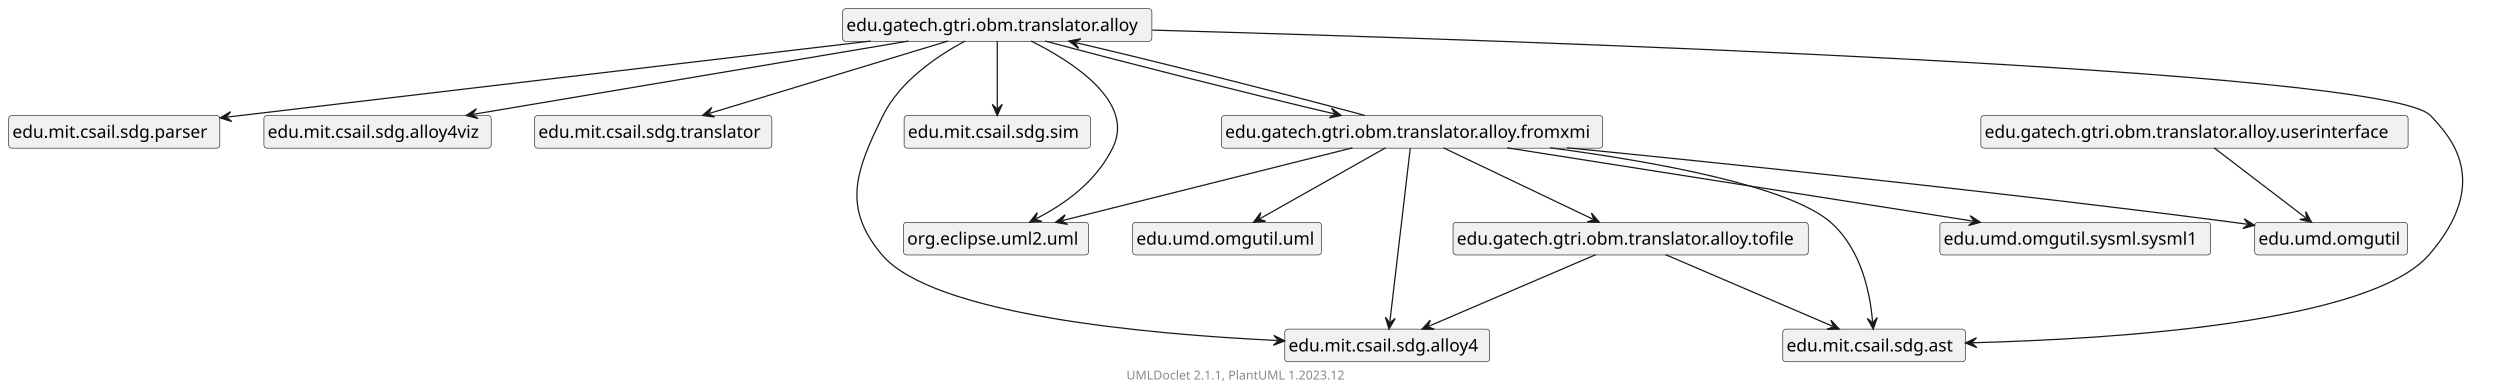
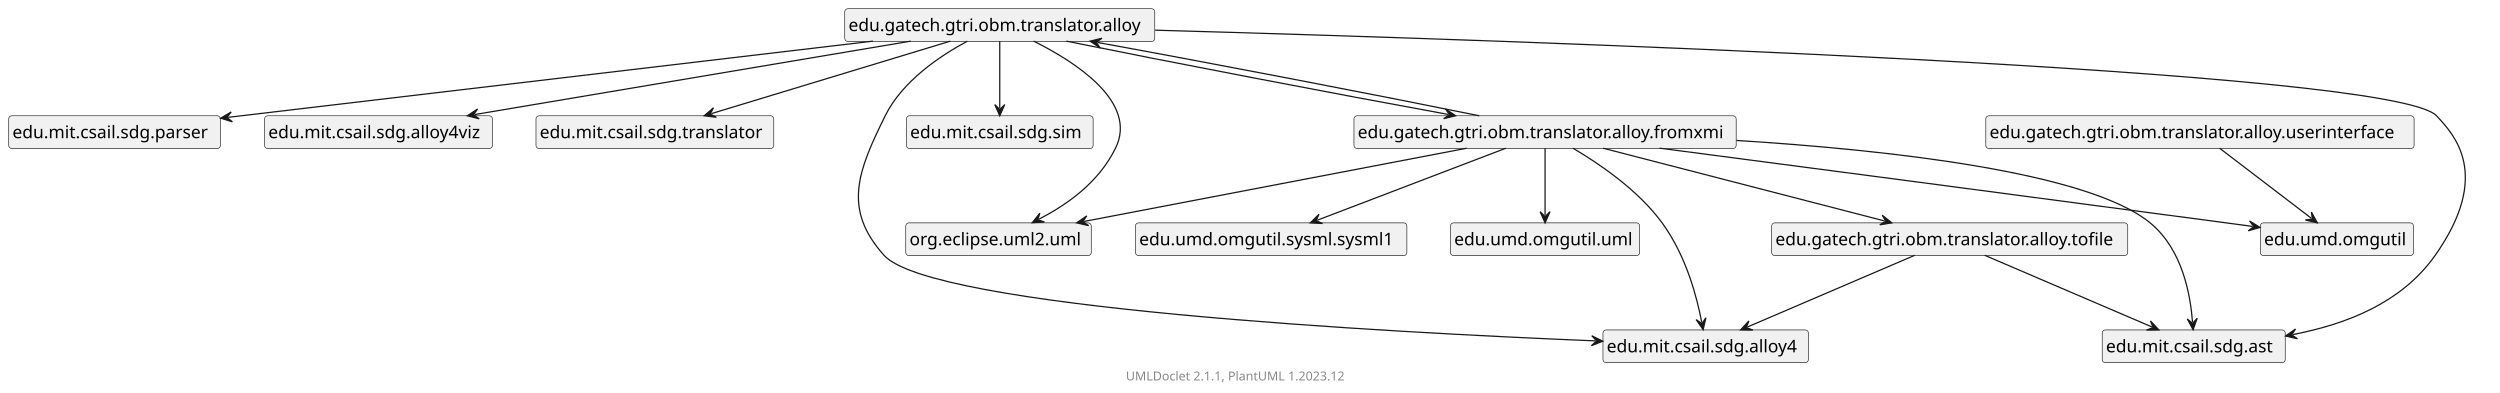
- <svg xmlns="http://www.w3.org/2000/svg" xmlns:xlink="http://www.w3.org/1999/xlink" contentStyleType="text/css" height="315px" preserveAspectRatio="none" style="width:2013px;height:315px;" version="1.1" viewBox="0 0 2013 315" width="2013px" zoomAndPan="magnify">
+ <svg xmlns="http://www.w3.org/2000/svg" xmlns:xlink="http://www.w3.org/1999/xlink" contentStyleType="text/css" height="315px" preserveAspectRatio="none" style="width:2008px;height:315px;" version="1.1" viewBox="0 0 2008 315" width="2008px" zoomAndPan="magnify">
  <defs />
  <g>
    <a href="edu/gatech/gtri/obm/translator/alloy/package-summary.html" target="_top" title="edu/gatech/gtri/obm/translator/alloy/package-summary.html" xlink:actuate="onRequest" xlink:href="edu/gatech/gtri/obm/translator/alloy/package-summary.html" xlink:show="new" xlink:title="edu/gatech/gtri/obm/translator/alloy/package-summary.html" xlink:type="simple">
      <g id="elem_edu.gatech.gtri.obm.translator.alloy">
        <rect codeLine="28" fill="#F1F1F1" height="26.297" id="edu.gatech.gtri.obm.translator.alloy" rx="2.5" ry="2.5" style="stroke:#181818;stroke-width:0.5;" width="249" x="678.5" y="7" />
        <text fill="#000000" font-family="sans-serif" font-size="14" lengthAdjust="spacing" textLength="243" x="681.5" y="24.995">edu.gatech.gtri.obm.translator.alloy</text>
      </g>
    </a>
    <g id="elem_edu.mit.csail.sdg.ast">
-       <rect fill="#F1F1F1" height="26.297" id="edu.mit.csail.sdg.ast" rx="2.5" ry="2.5" style="stroke:#181818;stroke-width:0.5;" width="147" x="1435.5" y="265" />
-       <text fill="#000000" font-family="sans-serif" font-size="14" lengthAdjust="spacing" textLength="141" x="1438.5" y="282.995">edu.mit.csail.sdg.ast</text>
+       <rect fill="#F1F1F1" height="26.297" id="edu.mit.csail.sdg.ast" rx="2.5" ry="2.5" style="stroke:#181818;stroke-width:0.5;" width="147" x="1688.5" y="265" />
+       <text fill="#000000" font-family="sans-serif" font-size="14" lengthAdjust="spacing" textLength="141" x="1691.5" y="282.995">edu.mit.csail.sdg.ast</text>
    </g>
    <g id="elem_edu.mit.csail.sdg.parser">
      <rect fill="#F1F1F1" height="26.297" id="edu.mit.csail.sdg.parser" rx="2.5" ry="2.5" style="stroke:#181818;stroke-width:0.5;" width="170" x="7" y="93" />
      <text fill="#000000" font-family="sans-serif" font-size="14" lengthAdjust="spacing" textLength="164" x="10" y="110.995">edu.mit.csail.sdg.parser</text>
    </g>
    <g id="elem_edu.mit.csail.sdg.alloy4viz">
      <rect fill="#F1F1F1" height="26.297" id="edu.mit.csail.sdg.alloy4viz" rx="2.5" ry="2.5" style="stroke:#181818;stroke-width:0.5;" width="183" x="212.5" y="93" />
      <text fill="#000000" font-family="sans-serif" font-size="14" lengthAdjust="spacing" textLength="177" x="215.5" y="110.995">edu.mit.csail.sdg.alloy4viz</text>
    </g>
    <g id="elem_edu.mit.csail.sdg.translator">
      <rect fill="#F1F1F1" height="26.297" id="edu.mit.csail.sdg.translator" rx="2.5" ry="2.5" style="stroke:#181818;stroke-width:0.5;" width="191" x="430.5" y="93" />
      <text fill="#000000" font-family="sans-serif" font-size="14" lengthAdjust="spacing" textLength="185" x="433.5" y="110.995">edu.mit.csail.sdg.translator</text>
    </g>
    <g id="elem_edu.mit.csail.sdg.alloy4">
-       <rect fill="#F1F1F1" height="26.297" id="edu.mit.csail.sdg.alloy4" rx="2.5" ry="2.5" style="stroke:#181818;stroke-width:0.5;" width="165" x="1034.5" y="265" />
-       <text fill="#000000" font-family="sans-serif" font-size="14" lengthAdjust="spacing" textLength="159" x="1037.5" y="282.995">edu.mit.csail.sdg.alloy4</text>
+       <rect fill="#F1F1F1" height="26.297" id="edu.mit.csail.sdg.alloy4" rx="2.5" ry="2.5" style="stroke:#181818;stroke-width:0.5;" width="165" x="1287.5" y="265" />
+       <text fill="#000000" font-family="sans-serif" font-size="14" lengthAdjust="spacing" textLength="159" x="1290.5" y="282.995">edu.mit.csail.sdg.alloy4</text>
    </g>
    <g id="elem_edu.mit.csail.sdg.sim">
      <rect fill="#F1F1F1" height="26.297" id="edu.mit.csail.sdg.sim" rx="2.5" ry="2.5" style="stroke:#181818;stroke-width:0.5;" width="150" x="728" y="93" />
      <text fill="#000000" font-family="sans-serif" font-size="14" lengthAdjust="spacing" textLength="144" x="731" y="110.995">edu.mit.csail.sdg.sim</text>
    </g>
    <a href="edu/gatech/gtri/obm/translator/alloy/fromxmi/package-summary.html" target="_top" title="edu/gatech/gtri/obm/translator/alloy/fromxmi/package-summary.html" xlink:actuate="onRequest" xlink:href="edu/gatech/gtri/obm/translator/alloy/fromxmi/package-summary.html" xlink:show="new" xlink:title="edu/gatech/gtri/obm/translator/alloy/fromxmi/package-summary.html" xlink:type="simple">
      <g id="elem_edu.gatech.gtri.obm.translator.alloy.fromxmi">
-         <rect codeLine="30" fill="#F1F1F1" height="26.297" id="edu.gatech.gtri.obm.translator.alloy.fromxmi" rx="2.5" ry="2.5" style="stroke:#181818;stroke-width:0.5;" width="307" x="983.5" y="93" />
-         <text fill="#000000" font-family="sans-serif" font-size="14" lengthAdjust="spacing" textLength="301" x="986.5" y="110.995">edu.gatech.gtri.obm.translator.alloy.fromxmi</text>
+         <rect codeLine="30" fill="#F1F1F1" height="26.297" id="edu.gatech.gtri.obm.translator.alloy.fromxmi" rx="2.5" ry="2.5" style="stroke:#181818;stroke-width:0.5;" width="307" x="1087.5" y="93" />
+         <text fill="#000000" font-family="sans-serif" font-size="14" lengthAdjust="spacing" textLength="301" x="1090.5" y="110.995">edu.gatech.gtri.obm.translator.alloy.fromxmi</text>
      </g>
    </a>
    <g id="elem_org.eclipse.uml2.uml">
      <rect fill="#F1F1F1" height="26.297" id="org.eclipse.uml2.uml" rx="2.5" ry="2.5" style="stroke:#181818;stroke-width:0.5;" width="149" x="727.5" y="179" />
      <text fill="#000000" font-family="sans-serif" font-size="14" lengthAdjust="spacing" textLength="143" x="730.5" y="196.995">org.eclipse.uml2.uml</text>
    </g>
-     <g id="elem_edu.umd.omgutil.sysml.sysml1">
-       <rect fill="#F1F1F1" height="26.297" id="edu.umd.omgutil.sysml.sysml1" rx="2.5" ry="2.5" style="stroke:#181818;stroke-width:0.5;" width="218" x="1562" y="179" />
-       <text fill="#000000" font-family="sans-serif" font-size="14" lengthAdjust="spacing" textLength="212" x="1565" y="196.995">edu.umd.omgutil.sysml.sysml1</text>
-     </g>
-     <g id="elem_edu.umd.omgutil">
-       <rect fill="#F1F1F1" height="26.297" id="edu.umd.omgutil" rx="2.5" ry="2.5" style="stroke:#181818;stroke-width:0.5;" width="123" x="1815.5" y="179" />
-       <text fill="#000000" font-family="sans-serif" font-size="14" lengthAdjust="spacing" textLength="117" x="1818.5" y="196.995">edu.umd.omgutil</text>
-     </g>
-     <g id="elem_edu.umd.omgutil.uml">
-       <rect fill="#F1F1F1" height="26.297" id="edu.umd.omgutil.uml" rx="2.5" ry="2.5" style="stroke:#181818;stroke-width:0.5;" width="152" x="912" y="179" />
-       <text fill="#000000" font-family="sans-serif" font-size="14" lengthAdjust="spacing" textLength="146" x="915" y="196.995">edu.umd.omgutil.uml</text>
-     </g>
    <a href="edu/gatech/gtri/obm/translator/alloy/tofile/package-summary.html" target="_top" title="edu/gatech/gtri/obm/translator/alloy/tofile/package-summary.html" xlink:actuate="onRequest" xlink:href="edu/gatech/gtri/obm/translator/alloy/tofile/package-summary.html" xlink:show="new" xlink:title="edu/gatech/gtri/obm/translator/alloy/tofile/package-summary.html" xlink:type="simple">
      <g id="elem_edu.gatech.gtri.obm.translator.alloy.tofile">
-         <rect codeLine="32" fill="#F1F1F1" height="26.297" id="edu.gatech.gtri.obm.translator.alloy.tofile" rx="2.5" ry="2.5" style="stroke:#181818;stroke-width:0.5;" width="286" x="1170" y="179" />
-         <text fill="#000000" font-family="sans-serif" font-size="14" lengthAdjust="spacing" textLength="280" x="1173" y="196.995">edu.gatech.gtri.obm.translator.alloy.tofile</text>
+         <rect codeLine="32" fill="#F1F1F1" height="26.297" id="edu.gatech.gtri.obm.translator.alloy.tofile" rx="2.5" ry="2.5" style="stroke:#181818;stroke-width:0.5;" width="286" x="1423" y="179" />
+         <text fill="#000000" font-family="sans-serif" font-size="14" lengthAdjust="spacing" textLength="280" x="1426" y="196.995">edu.gatech.gtri.obm.translator.alloy.tofile</text>
      </g>
    </a>
    <a href="edu/gatech/gtri/obm/translator/alloy/userinterface/package-summary.html" target="_top" title="edu/gatech/gtri/obm/translator/alloy/userinterface/package-summary.html" xlink:actuate="onRequest" xlink:href="edu/gatech/gtri/obm/translator/alloy/userinterface/package-summary.html" xlink:show="new" xlink:title="edu/gatech/gtri/obm/translator/alloy/userinterface/package-summary.html" xlink:type="simple">
      <g id="elem_edu.gatech.gtri.obm.translator.alloy.userinterface">
        <rect codeLine="34" fill="#F1F1F1" height="26.297" id="edu.gatech.gtri.obm.translator.alloy.userinterface" rx="2.5" ry="2.5" style="stroke:#181818;stroke-width:0.5;" width="344" x="1595" y="93" />
        <text fill="#000000" font-family="sans-serif" font-size="14" lengthAdjust="spacing" textLength="338" x="1598" y="110.995">edu.gatech.gtri.obm.translator.alloy.userinterface</text>
      </g>
    </a>
+     <g id="elem_edu.umd.omgutil">
+       <rect fill="#F1F1F1" height="26.297" id="edu.umd.omgutil" rx="2.5" ry="2.5" style="stroke:#181818;stroke-width:0.5;" width="123" x="1815.5" y="179" />
+       <text fill="#000000" font-family="sans-serif" font-size="14" lengthAdjust="spacing" textLength="117" x="1818.5" y="196.995">edu.umd.omgutil</text>
+     </g>
+     <g id="elem_edu.umd.omgutil.sysml.sysml1">
+       <rect fill="#F1F1F1" height="26.297" id="edu.umd.omgutil.sysml.sysml1" rx="2.5" ry="2.5" style="stroke:#181818;stroke-width:0.5;" width="218" x="912" y="179" />
+       <text fill="#000000" font-family="sans-serif" font-size="14" lengthAdjust="spacing" textLength="212" x="915" y="196.995">edu.umd.omgutil.sysml.sysml1</text>
+     </g>
+     <g id="elem_edu.umd.omgutil.uml">
+       <rect fill="#F1F1F1" height="26.297" id="edu.umd.omgutil.uml" rx="2.5" ry="2.5" style="stroke:#181818;stroke-width:0.5;" width="152" x="1165" y="179" />
+       <text fill="#000000" font-family="sans-serif" font-size="14" lengthAdjust="spacing" textLength="146" x="1168" y="196.995">edu.umd.omgutil.uml</text>
+     </g>
    <g id="link_edu.gatech.gtri.obm.translator.alloy_edu.mit.csail.sdg.ast">
-       <path codeLine="7" d="M927.77,24.24 C1219.09,32.43 1922.18,55.93 1957,93 C1972.85,109.86 2006.95,145.89 1956,205 C1908.59,260 1702.808,272.95 1588.588,275.99 " fill="none" id="edu.gatech.gtri.obm.translator.alloy-to-edu.mit.csail.sdg.ast" style="stroke:#181818;stroke-width:1.0;" />
-       <polygon fill="#181818" points="1582.59,276.15,1591.693,279.909,1587.588,276.017,1591.48,271.912,1582.59,276.15" style="stroke:#181818;stroke-width:1.0;" />
+       <path codeLine="7" d="M927.77,24.24 C1219.09,32.43 1922.18,55.93 1957,93 C1971.23,108.15 2001.62,140.22 1956,205 C1928.8,243.63 1884.249,260.422 1841.609,268.732 " fill="none" id="edu.gatech.gtri.obm.translator.alloy-to-edu.mit.csail.sdg.ast" style="stroke:#181818;stroke-width:1.0;" />
+       <polygon fill="#181818" points="1835.72,269.88,1845.319,272.084,1840.628,268.924,1843.789,264.232,1835.72,269.88" style="stroke:#181818;stroke-width:1.0;" />
    </g>
    <g id="link_edu.gatech.gtri.obm.translator.alloy_edu.mit.csail.sdg.parser">
      <path codeLine="8" d="M701.13,33.04 C560.31,49.67 314.649,78.696 183.209,94.226 " fill="none" id="edu.gatech.gtri.obm.translator.alloy-to-edu.mit.csail.sdg.parser" style="stroke:#181818;stroke-width:1.0;" />
      <polygon fill="#181818" points="177.25,94.93,186.657,97.846,182.215,94.343,185.719,89.902,177.25,94.93" style="stroke:#181818;stroke-width:1.0;" />
    </g>
    <g id="link_edu.gatech.gtri.obm.translator.alloy_edu.mit.csail.sdg.alloy4viz">
      <path codeLine="9" d="M731.51,33.04 C636.65,49 476.067,76.034 381.277,91.994 " fill="none" id="edu.gatech.gtri.obm.translator.alloy-to-edu.mit.csail.sdg.alloy4viz" style="stroke:#181818;stroke-width:1.0;" />
      <polygon fill="#181818" points="375.36,92.99,384.899,95.44,380.291,92.16,383.571,87.551,375.36,92.99" style="stroke:#181818;stroke-width:1.0;" />
    </g>
    <g id="link_edu.gatech.gtri.obm.translator.alloy_edu.mit.csail.sdg.translator">
      <path codeLine="10" d="M763.31,33.04 C710.65,49 623.972,75.288 571.352,91.249 " fill="none" id="edu.gatech.gtri.obm.translator.alloy-to-edu.mit.csail.sdg.translator" style="stroke:#181818;stroke-width:1.0;" />
      <polygon fill="#181818" points="565.61,92.99,575.384,94.206,570.395,91.539,573.062,86.55,565.61,92.99" style="stroke:#181818;stroke-width:1.0;" />
    </g>
    <g id="link_edu.gatech.gtri.obm.translator.alloy_edu.mit.csail.sdg.alloy4">
-       <path codeLine="11" d="M776.98,33.08 C754.93,44.9 724.75,65.18 711,93 C688.94,137.62 678.01,166.86 710,205 C750.58,253.38 921.737,268.978 1028.497,274.188 " fill="none" id="edu.gatech.gtri.obm.translator.alloy-to-edu.mit.csail.sdg.alloy4" style="stroke:#181818;stroke-width:1.0;" />
-       <polygon fill="#181818" points="1034.49,274.48,1025.696,270.046,1029.496,274.236,1025.306,278.037,1034.49,274.48" style="stroke:#181818;stroke-width:1.0;" />
+       <path codeLine="11" d="M776.98,33.08 C754.93,44.9 724.75,65.18 711,93 C688.94,137.62 676.76,167.94 710,205 C747.93,247.29 1112.785,266.895 1281.355,273.795 " fill="none" id="edu.gatech.gtri.obm.translator.alloy-to-edu.mit.csail.sdg.alloy4" style="stroke:#181818;stroke-width:1.0;" />
+       <polygon fill="#181818" points="1287.35,274.04,1278.521,269.675,1282.354,273.836,1278.194,277.669,1287.35,274.04" style="stroke:#181818;stroke-width:1.0;" />
    </g>
    <g id="link_edu.gatech.gtri.obm.translator.alloy_edu.mit.csail.sdg.sim">
      <path codeLine="12" d="M803,33.04 C803,49 803,71.03 803,86.99 " fill="none" id="edu.gatech.gtri.obm.translator.alloy-to-edu.mit.csail.sdg.sim" style="stroke:#181818;stroke-width:1.0;" />
      <polygon fill="#181818" points="803,92.99,807,83.99,803,87.99,799,83.99,803,92.99" style="stroke:#181818;stroke-width:1.0;" />
    </g>
    <g id="link_edu.gatech.gtri.obm.translator.alloy_edu.gatech.gtri.obm.translator.alloy.fromxmi">
-       <path codeLine="13" d="M841.6,33.04 C900.43,49 1006.028,75.661 1074.138,91.621 " fill="none" id="edu.gatech.gtri.obm.translator.alloy-to-edu.gatech.gtri.obm.translator.alloy.fromxmi" style="stroke:#181818;stroke-width:1.0;" />
-       <polygon fill="#181818" points="1079.98,92.99,1072.13,87.042,1075.112,91.849,1070.305,94.831,1079.98,92.99" style="stroke:#181818;stroke-width:1.0;" />
+       <path codeLine="13" d="M856.5,33.04 C935.1,49 1075.337,75.958 1163.207,91.918 " fill="none" id="edu.gatech.gtri.obm.translator.alloy-to-edu.gatech.gtri.obm.translator.alloy.fromxmi" style="stroke:#181818;stroke-width:1.0;" />
+       <polygon fill="#181818" points="1169.11,92.99,1160.97,87.446,1164.19,92.097,1159.54,95.317,1169.11,92.99" style="stroke:#181818;stroke-width:1.0;" />
    </g>
    <g id="link_edu.gatech.gtri.obm.translator.alloy.fromxmi_edu.gatech.gtri.obm.translator.alloy">
-       <path codeLine="21" d="M1099.03,92.99 C1040.52,77.03 934.923,50.363 866.503,34.403 " fill="none" id="edu.gatech.gtri.obm.translator.alloy.fromxmi-to-edu.gatech.gtri.obm.translator.alloy" style="stroke:#181818;stroke-width:1.0;" />
-       <polygon fill="#181818" points="860.66,33.04,868.516,38.98,865.529,34.176,870.333,31.189,860.66,33.04" style="stroke:#181818;stroke-width:1.0;" />
+       <path codeLine="19" d="M1188.16,92.99 C1109.89,77.03 969.654,50.069 881.464,34.108 " fill="none" id="edu.gatech.gtri.obm.translator.alloy.fromxmi-to-edu.gatech.gtri.obm.translator.alloy" style="stroke:#181818;stroke-width:1.0;" />
+       <polygon fill="#181818" points="875.56,33.04,883.704,38.579,880.48,33.93,885.129,30.707,875.56,33.04" style="stroke:#181818;stroke-width:1.0;" />
    </g>
    <g id="link_edu.gatech.gtri.obm.translator.alloy_org.eclipse.uml2.uml">
      <path codeLine="14" d="M830.21,33.03 C863.75,49.73 914.22,82.09 896,119 C882.17,147.02 856.942,164.379 834.412,176.109 " fill="none" id="edu.gatech.gtri.obm.translator.alloy-to-org.eclipse.uml2.uml" style="stroke:#181818;stroke-width:1.0;" />
      <polygon fill="#181818" points="829.09,178.88,838.92,178.272,833.525,176.571,835.226,171.176,829.09,178.88" style="stroke:#181818;stroke-width:1.0;" />
    </g>
+     <g id="link_edu.gatech.gtri.obm.translator.alloy.tofile_edu.mit.csail.sdg.ast">
+       <path codeLine="15" d="M1594.08,205.04 C1631.34,221 1691.225,246.666 1728.455,262.626 " fill="none" id="edu.gatech.gtri.obm.translator.alloy.tofile-to-edu.mit.csail.sdg.ast" style="stroke:#181818;stroke-width:1.0;" />
+       <polygon fill="#181818" points="1733.97,264.99,1727.274,257.767,1729.374,263.02,1724.122,265.12,1733.97,264.99" style="stroke:#181818;stroke-width:1.0;" />
+     </g>
+     <g id="link_edu.gatech.gtri.obm.translator.alloy.tofile_edu.mit.csail.sdg.alloy4">
+       <path codeLine="16" d="M1537.92,205.04 C1500.66,221 1440.775,246.666 1403.545,262.626 " fill="none" id="edu.gatech.gtri.obm.translator.alloy.tofile-to-edu.mit.csail.sdg.alloy4" style="stroke:#181818;stroke-width:1.0;" />
+       <polygon fill="#181818" points="1398.03,264.99,1407.878,265.12,1402.626,263.02,1404.726,257.767,1398.03,264.99" style="stroke:#181818;stroke-width:1.0;" />
+     </g>
+     <g id="link_edu.gatech.gtri.obm.translator.alloy.userinterface_edu.umd.omgutil">
+       <path codeLine="17" d="M1782.76,119.04 C1803.67,135 1835.601,159.388 1856.501,175.349 " fill="none" id="edu.gatech.gtri.obm.translator.alloy.userinterface-to-edu.umd.omgutil" style="stroke:#181818;stroke-width:1.0;" />
+       <polygon fill="#181818" points="1861.27,178.99,1856.545,170.349,1857.296,175.955,1851.689,176.707,1861.27,178.99" style="stroke:#181818;stroke-width:1.0;" />
+     </g>
+     <g id="link_edu.gatech.gtri.obm.translator.alloy.fromxmi_edu.gatech.gtri.obm.translator.alloy.tofile">
+       <path codeLine="18" d="M1287.56,119.04 C1349.35,135 1451.971,161.528 1513.711,177.488 " fill="none" id="edu.gatech.gtri.obm.translator.alloy.fromxmi-to-edu.gatech.gtri.obm.translator.alloy.tofile" style="stroke:#181818;stroke-width:1.0;" />
+       <polygon fill="#181818" points="1519.52,178.99,1511.807,172.865,1514.679,177.739,1509.805,180.61,1519.52,178.99" style="stroke:#181818;stroke-width:1.0;" />
+     </g>
    <g id="link_edu.gatech.gtri.obm.translator.alloy.fromxmi_edu.mit.csail.sdg.ast">
-       <path codeLine="15" d="M1248.11,119 C1332.9,130.26 1440.63,149.79 1474,179 C1499.69,201.49 1505.997,238.213 1507.817,259.023 " fill="none" id="edu.gatech.gtri.obm.translator.alloy.fromxmi-to-edu.mit.csail.sdg.ast" style="stroke:#181818;stroke-width:1.0;" />
-       <polygon fill="#181818" points="1508.34,265,1511.541,255.686,1507.904,260.019,1503.571,256.383,1508.34,265" style="stroke:#181818;stroke-width:1.0;" />
+       <path codeLine="20" d="M1394.7,112.82 C1517.61,120.49 1677.31,138.2 1727,179 C1753.39,200.67 1759.436,237.777 1761.036,258.847 " fill="none" id="edu.gatech.gtri.obm.translator.alloy.fromxmi-to-edu.mit.csail.sdg.ast" style="stroke:#181818;stroke-width:1.0;" />
+       <polygon fill="#181818" points="1761.49,264.83,1764.797,255.553,1761.111,259.844,1756.82,256.159,1761.49,264.83" style="stroke:#181818;stroke-width:1.0;" />
+     </g>
+     <g id="link_edu.gatech.gtri.obm.translator.alloy.fromxmi_edu.umd.omgutil.sysml.sysml1">
+       <path codeLine="21" d="M1209.48,119.04 C1167.66,135 1099.855,160.889 1058.065,176.849 " fill="none" id="edu.gatech.gtri.obm.translator.alloy.fromxmi-to-edu.umd.omgutil.sysml.sysml1" style="stroke:#181818;stroke-width:1.0;" />
+       <polygon fill="#181818" points="1052.46,178.99,1062.295,179.516,1057.131,177.206,1059.441,172.042,1052.46,178.99" style="stroke:#181818;stroke-width:1.0;" />
+     </g>
+     <g id="link_edu.gatech.gtri.obm.translator.alloy.fromxmi_edu.umd.omgutil">
+       <path codeLine="22" d="M1332.96,119.01 C1441.66,133.24 1628.02,157.69 1788,179 C1796.81,180.17 1800.164,180.619 1809.294,181.849 " fill="none" id="edu.gatech.gtri.obm.translator.alloy.fromxmi-to-edu.umd.omgutil" style="stroke:#181818;stroke-width:1.0;" />
+       <polygon fill="#181818" points="1815.24,182.65,1806.855,177.484,1810.285,181.982,1805.786,185.413,1815.24,182.65" style="stroke:#181818;stroke-width:1.0;" />
+     </g>
+     <g id="link_edu.gatech.gtri.obm.translator.alloy.fromxmi_org.eclipse.uml2.uml">
+       <path codeLine="23" d="M1178.1,119.04 C1094.65,135 954.073,161.902 870.673,177.862 " fill="none" id="edu.gatech.gtri.obm.translator.alloy.fromxmi-to-org.eclipse.uml2.uml" style="stroke:#181818;stroke-width:1.0;" />
+       <polygon fill="#181818" points="864.78,178.99,874.371,181.227,869.691,178.05,872.868,173.37,864.78,178.99" style="stroke:#181818;stroke-width:1.0;" />
+     </g>
+     <g id="link_edu.gatech.gtri.obm.translator.alloy.fromxmi_edu.umd.omgutil.uml">
+       <path codeLine="24" d="M1241,119.04 C1241,135 1241,157.03 1241,172.99 " fill="none" id="edu.gatech.gtri.obm.translator.alloy.fromxmi-to-edu.umd.omgutil.uml" style="stroke:#181818;stroke-width:1.0;" />
+       <polygon fill="#181818" points="1241,178.99,1245,169.99,1241,173.99,1237,169.99,1241,178.99" style="stroke:#181818;stroke-width:1.0;" />
    </g>
    <g id="link_edu.gatech.gtri.obm.translator.alloy.fromxmi_edu.mit.csail.sdg.alloy4">
-       <path codeLine="16" d="M1135.56,119.23 C1131.87,150.59 1122.8,227.681 1119.13,258.921 " fill="none" id="edu.gatech.gtri.obm.translator.alloy.fromxmi-to-edu.mit.csail.sdg.alloy4" style="stroke:#181818;stroke-width:1.0;" />
-       <polygon fill="#181818" points="1118.43,264.88,1123.453,256.408,1119.013,259.914,1115.507,255.475,1118.43,264.88" style="stroke:#181818;stroke-width:1.0;" />
+       <path codeLine="25" d="M1263.37,119.04 C1284.54,131.48 1315.86,152.76 1335,179 C1354.69,206 1363.072,239.267 1366.832,258.907 " fill="none" id="edu.gatech.gtri.obm.translator.alloy.fromxmi-to-edu.mit.csail.sdg.alloy4" style="stroke:#181818;stroke-width:1.0;" />
+       <polygon fill="#181818" points="1367.96,264.8,1370.196,255.208,1367.02,259.889,1362.339,256.713,1367.96,264.8" style="stroke:#181818;stroke-width:1.0;" />
    </g>
-     <g id="link_edu.gatech.gtri.obm.translator.alloy.fromxmi_edu.umd.omgutil.sysml.sysml1">
-       <path codeLine="17" d="M1213.51,119.04 C1315.02,135 1487.263,162.097 1588.703,178.058 " fill="none" id="edu.gatech.gtri.obm.translator.alloy.fromxmi-to-edu.umd.omgutil.sysml.sysml1" style="stroke:#181818;stroke-width:1.0;" />
-       <polygon fill="#181818" points="1594.63,178.99,1586.361,173.64,1589.691,178.213,1585.118,181.543,1594.63,178.99" style="stroke:#181818;stroke-width:1.0;" />
-     </g>
-     <g id="link_edu.gatech.gtri.obm.translator.alloy.fromxmi_edu.umd.omgutil">
-       <path codeLine="18" d="M1261.76,119 C1394.79,132.17 1611.56,154.7 1798,179 C1803.64,179.74 1803.561,179.689 1809.421,180.529 " fill="none" id="edu.gatech.gtri.obm.translator.alloy.fromxmi-to-edu.umd.omgutil" style="stroke:#181818;stroke-width:1.0;" />
-       <polygon fill="#181818" points="1815.36,181.38,1807.019,176.143,1810.411,180.671,1805.883,184.062,1815.36,181.38" style="stroke:#181818;stroke-width:1.0;" />
-     </g>
-     <g id="link_edu.gatech.gtri.obm.translator.alloy.fromxmi_org.eclipse.uml2.uml">
-       <path codeLine="19" d="M1089,119.04 C1025.32,135 919.37,161.571 855.73,177.53 " fill="none" id="edu.gatech.gtri.obm.translator.alloy.fromxmi-to-org.eclipse.uml2.uml" style="stroke:#181818;stroke-width:1.0;" />
-       <polygon fill="#181818" points="849.91,178.99,859.613,180.681,854.76,177.774,857.667,172.921,849.91,178.99" style="stroke:#181818;stroke-width:1.0;" />
-     </g>
-     <g id="link_edu.gatech.gtri.obm.translator.alloy.fromxmi_edu.umd.omgutil.uml">
-       <path codeLine="20" d="M1115.65,119.04 C1087.33,135 1042.836,160.083 1014.536,176.043 " fill="none" id="edu.gatech.gtri.obm.translator.alloy.fromxmi-to-edu.umd.omgutil.uml" style="stroke:#181818;stroke-width:1.0;" />
-       <polygon fill="#181818" points="1009.31,178.99,1019.114,178.053,1013.665,176.534,1015.184,171.085,1009.31,178.99" style="stroke:#181818;stroke-width:1.0;" />
-     </g>
-     <g id="link_edu.gatech.gtri.obm.translator.alloy.fromxmi_edu.gatech.gtri.obm.translator.alloy.tofile">
-       <path codeLine="22" d="M1162.22,119.04 C1195.67,135 1248.985,160.445 1282.415,176.405 " fill="none" id="edu.gatech.gtri.obm.translator.alloy.fromxmi-to-edu.gatech.gtri.obm.translator.alloy.tofile" style="stroke:#181818;stroke-width:1.0;" />
-       <polygon fill="#181818" points="1287.83,178.99,1281.431,171.503,1283.318,176.836,1277.985,178.722,1287.83,178.99" style="stroke:#181818;stroke-width:1.0;" />
-     </g>
-     <g id="link_edu.gatech.gtri.obm.translator.alloy.tofile_edu.mit.csail.sdg.ast">
-       <path codeLine="23" d="M1341.08,205.04 C1378.34,221 1438.225,246.666 1475.455,262.626 " fill="none" id="edu.gatech.gtri.obm.translator.alloy.tofile-to-edu.mit.csail.sdg.ast" style="stroke:#181818;stroke-width:1.0;" />
-       <polygon fill="#181818" points="1480.97,264.99,1474.274,257.767,1476.374,263.02,1471.122,265.12,1480.97,264.99" style="stroke:#181818;stroke-width:1.0;" />
-     </g>
-     <g id="link_edu.gatech.gtri.obm.translator.alloy.tofile_edu.mit.csail.sdg.alloy4">
-       <path codeLine="24" d="M1284.92,205.04 C1247.66,221 1187.775,246.666 1150.545,262.626 " fill="none" id="edu.gatech.gtri.obm.translator.alloy.tofile-to-edu.mit.csail.sdg.alloy4" style="stroke:#181818;stroke-width:1.0;" />
-       <polygon fill="#181818" points="1145.03,264.99,1154.878,265.12,1149.626,263.02,1151.726,257.767,1145.03,264.99" style="stroke:#181818;stroke-width:1.0;" />
-     </g>
-     <g id="link_edu.gatech.gtri.obm.translator.alloy.userinterface_edu.umd.omgutil">
-       <path codeLine="25" d="M1782.76,119.04 C1803.67,135 1835.601,159.388 1856.501,175.349 " fill="none" id="edu.gatech.gtri.obm.translator.alloy.userinterface-to-edu.umd.omgutil" style="stroke:#181818;stroke-width:1.0;" />
-       <polygon fill="#181818" points="1861.27,178.99,1856.545,170.349,1857.296,175.955,1851.689,176.707,1861.27,178.99" style="stroke:#181818;stroke-width:1.0;" />
-     </g>
-     <text fill="#888888" font-family="sans-serif" font-size="10" lengthAdjust="spacing" textLength="186" x="906.975" y="305.579">UMLDoclet 2.1.1, PlantUML 1.2023.12</text>
+     <text fill="#888888" font-family="sans-serif" font-size="10" lengthAdjust="spacing" textLength="186" x="904.31" y="305.579">UMLDoclet 2.1.1, PlantUML 1.2023.12</text>
  </g>
</svg>
